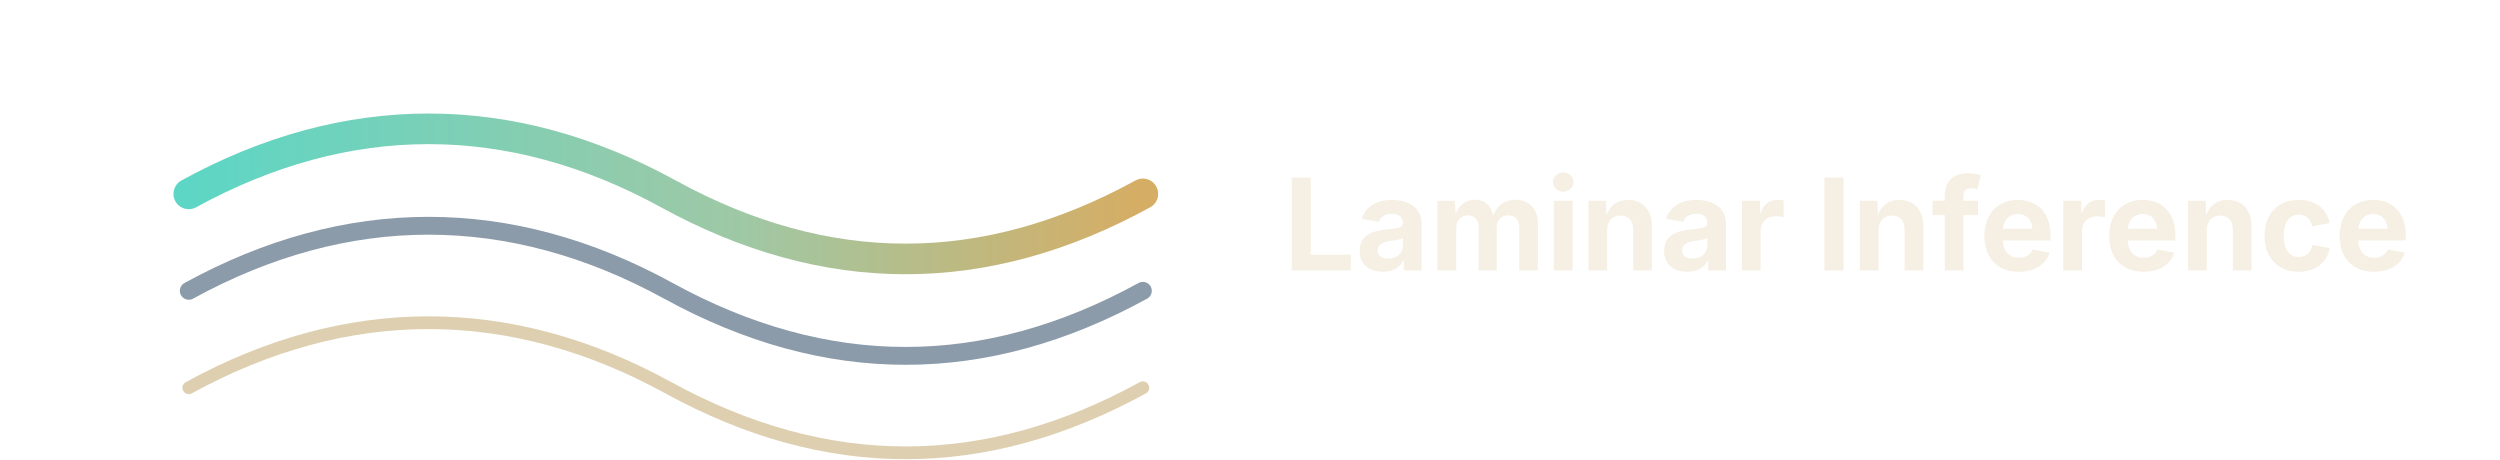
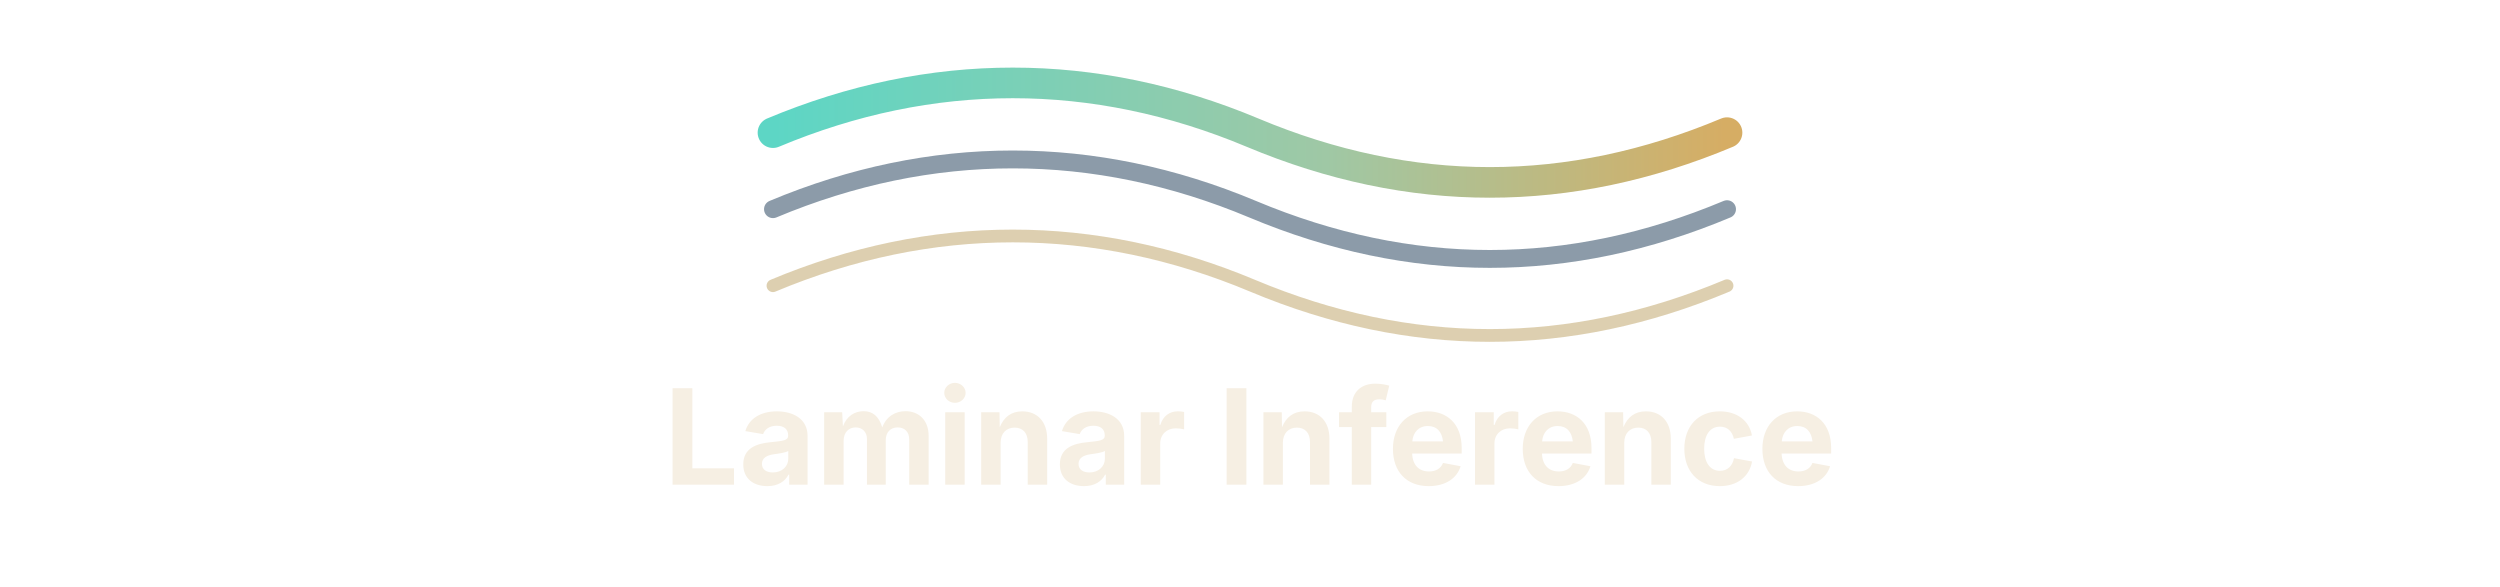
- <svg xmlns="http://www.w3.org/2000/svg" width="980" height="180" viewBox="0 0 980 180" role="img" aria-labelledby="title desc">
+ <svg xmlns="http://www.w3.org/2000/svg" width="980" height="230" viewBox="0 0 980 230" role="img" aria-labelledby="title desc">
  <defs>
    <linearGradient id="wave" x1="0" y1="0" x2="1" y2="0">
      <stop offset="0" stop-color="#5dd6c5" />
      <stop offset="0.58" stop-color="#9fc8a5" />
      <stop offset="1" stop-color="#d6ad64" />
    </linearGradient>
  </defs>
-   <g transform="translate(74 28)" fill="none" stroke-linecap="round" stroke-linejoin="round">
-     <path d="M0 48 C62 14 126 14 188 48 S312 82 374 48" stroke="url(#wave)" stroke-width="12" />
-     <path d="M0 86 C62 52 126 52 188 86 S312 120 374 86" stroke="#6b7f91" stroke-width="7" opacity="0.78" />
-     <path d="M0 124 C62 90 126 90 188 124 S312 158 374 124" stroke="#d9c9a5" stroke-width="5" opacity="0.88" />
+   <g transform="translate(303 18)" fill="none" stroke-linecap="round" stroke-linejoin="round">
+     <path d="M0 34 C62 8 126 8 188 34 S312 60 374 34" stroke="url(#wave)" stroke-width="12" />
+     <path d="M0 64 C62 38 126 38 188 64 S312 90 374 64" stroke="#6b7f91" stroke-width="7" opacity="0.78" />
+     <path d="M0 94 C62 68 126 68 188 94 S312 120 374 94" stroke="#d9c9a5" stroke-width="5" opacity="0.88" />
  </g>
-   <text x="724" y="106" text-anchor="middle" fill="#f6efe3" font-family="Inter, ui-sans-serif, system-ui, -apple-system, BlinkMacSystemFont, Segoe UI, sans-serif" font-size="50" font-weight="700" letter-spacing="0">Laminar Inference</text>
+   <text x="490" y="190" text-anchor="middle" fill="#f6efe3" font-family="Inter, ui-sans-serif, system-ui, -apple-system, BlinkMacSystemFont, Segoe UI, sans-serif" font-size="52" font-weight="700" letter-spacing="0">Laminar Inference</text>
</svg>
